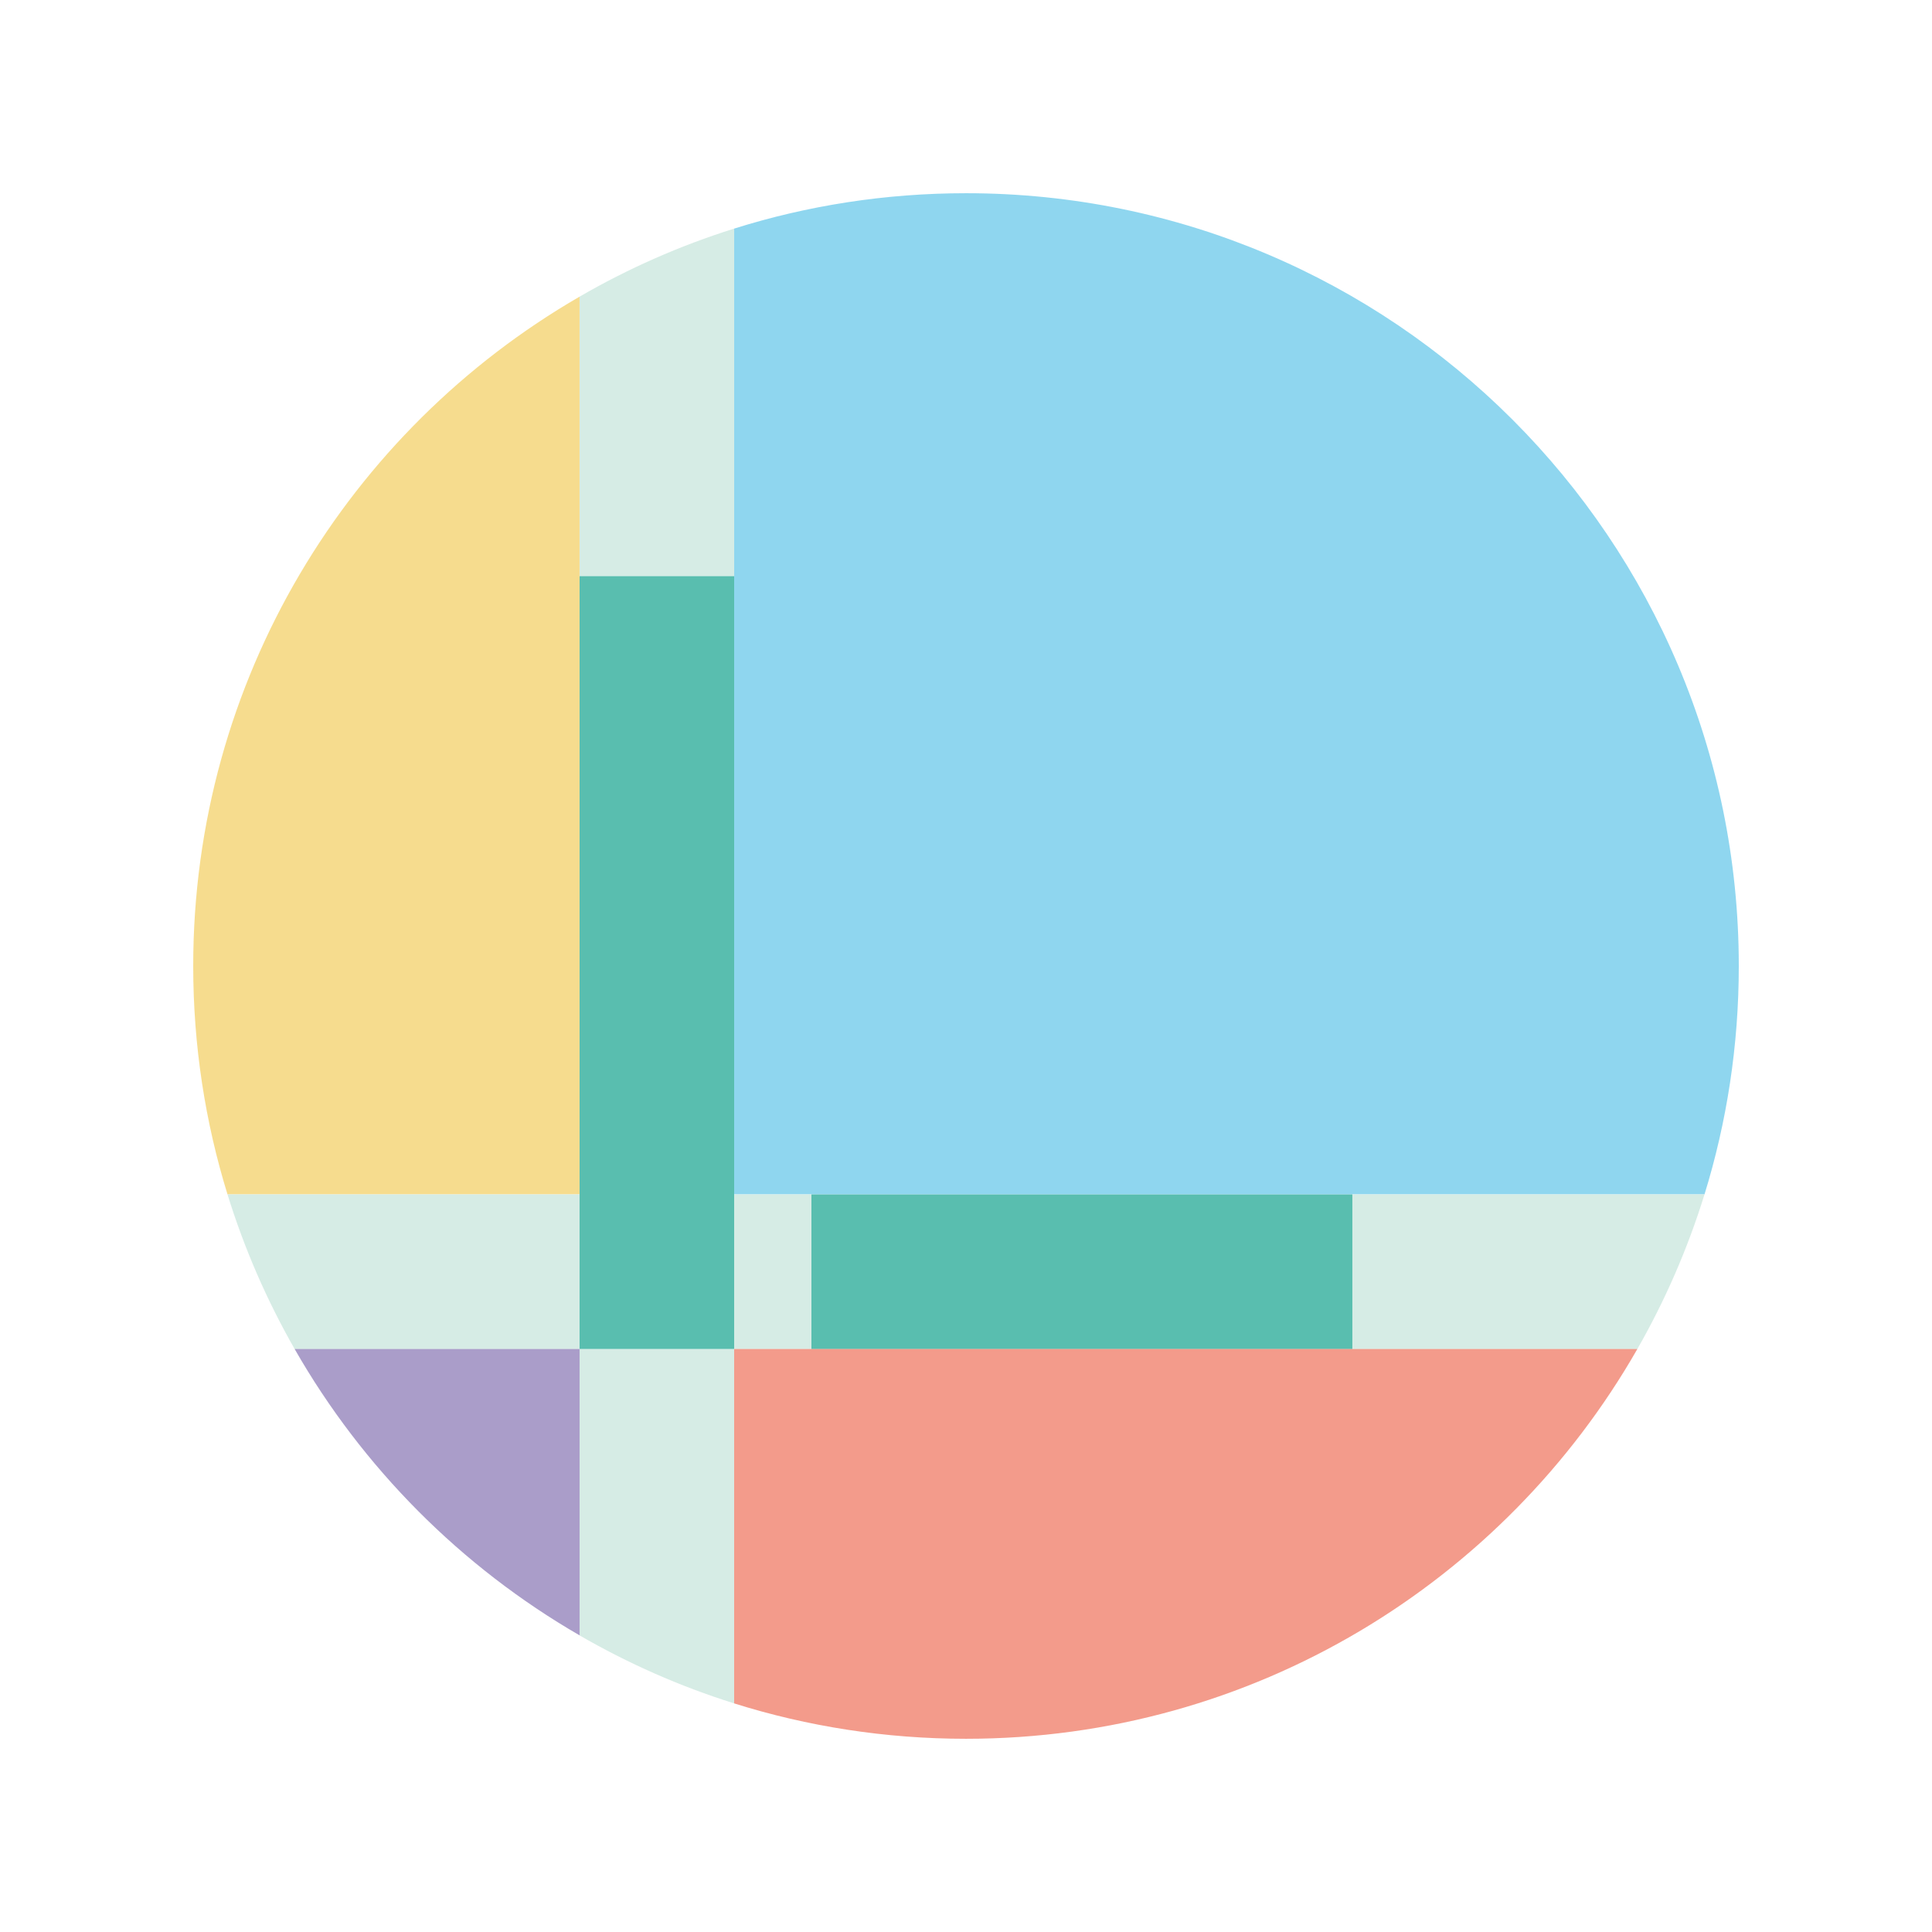
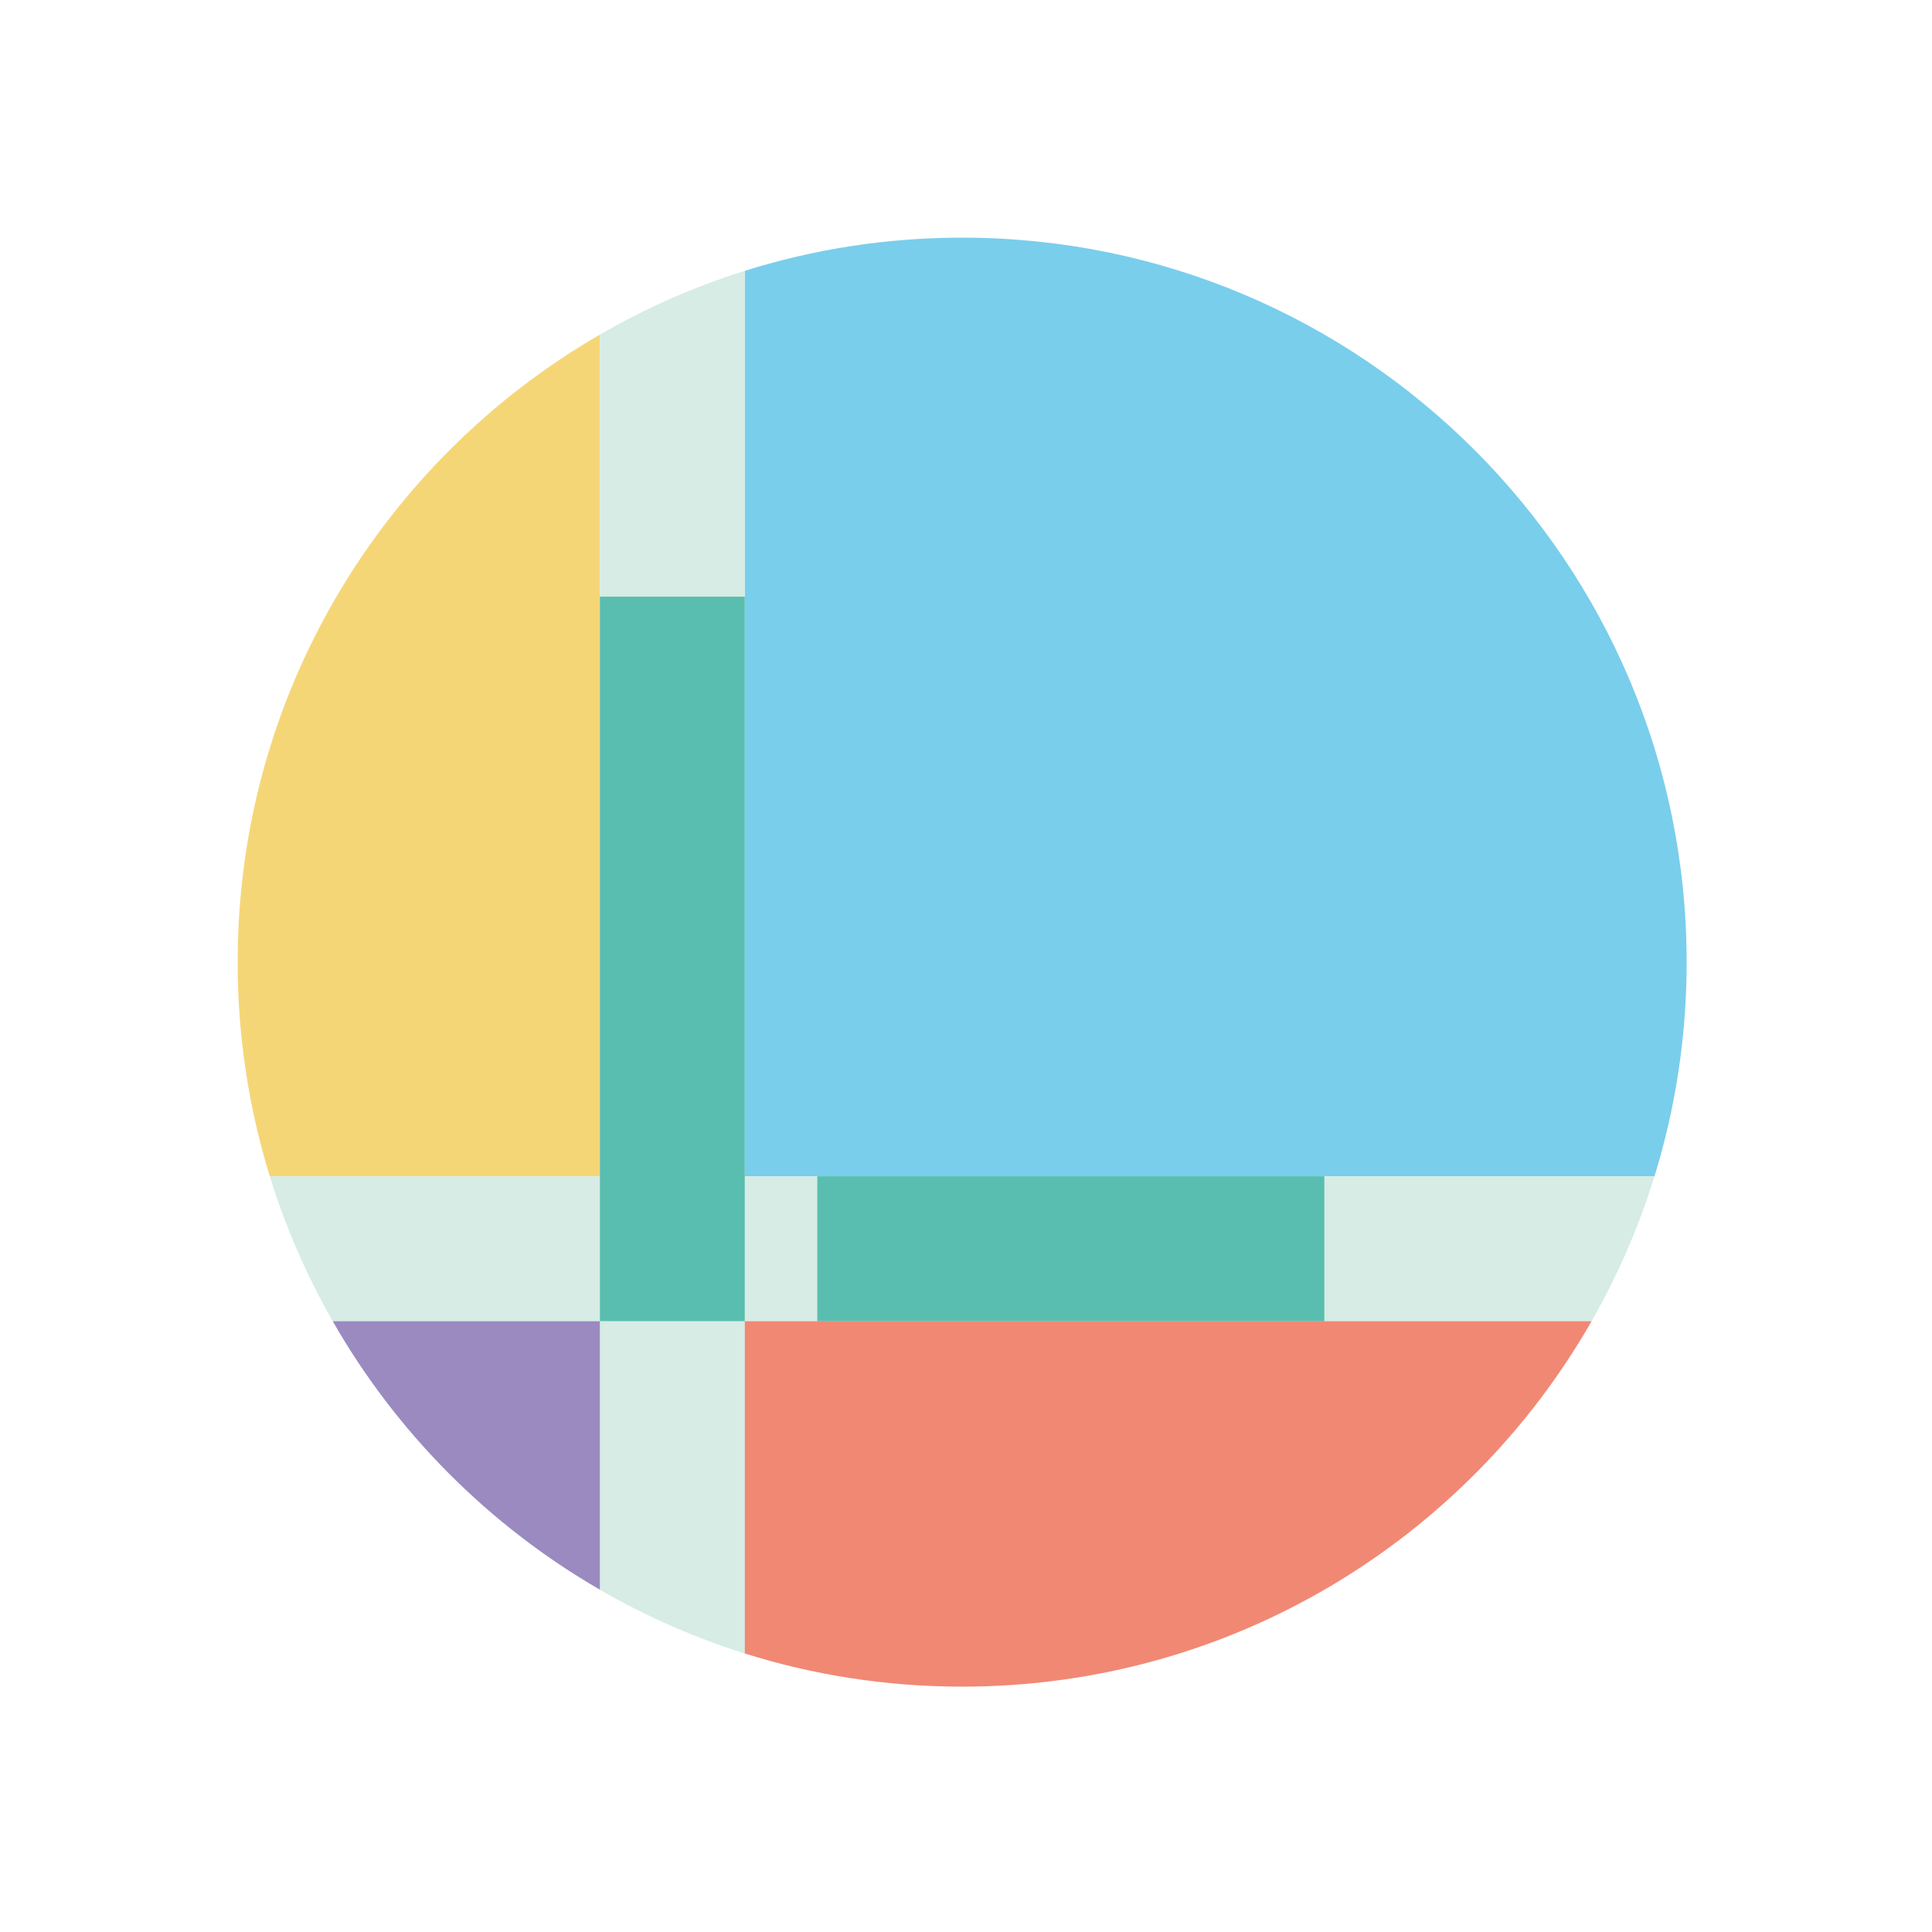
- <svg xmlns="http://www.w3.org/2000/svg" version="1.1" id="图层_1" x="0px" y="0px" width="354.33px" height="354.33px" viewBox="0 0 354.33 354.33" style="enable-background:new 0 0 354.33 354.33;" xml:space="preserve">
-   <path style="opacity:0.5;fill:#EEBA1D;" d="M106.295,54.405v164.649h-64.57c-4.09-13.24-6.29-27.31-6.29-41.89  C35.435,124.705,63.935,78.905,106.295,54.405z" />
-   <path style="fill:#D6ECE5;" d="M106.295,219.055v28.351h-52.26c-5.08-8.891-9.23-18.391-12.31-28.351H106.295z" />
-   <path style="fill:#D6ECE5;" d="M134.646,247.405v65c-9.97-3.131-19.46-7.33-28.351-12.471v-52.529H134.646z" />
-   <path style="opacity:0.5;fill:#563C94;" d="M106.295,247.405v52.52c-21.72-12.56-39.8-30.729-52.26-52.52H106.295z" />
-   <path style="opacity:0.5;fill:#20AEE0;" d="M318.896,177.165c0,14.58-2.2,28.649-6.29,41.89h-177.96V41.925  c13.42-4.22,27.71-6.49,42.52-6.49C255.436,35.436,318.896,98.896,318.896,177.165z" />
-   <path style="fill:#D6ECE5;" d="M134.646,41.925v63.74h-28.351v-51.26C115.186,49.255,124.676,45.055,134.646,41.925z" />
-   <rect x="134.646" y="219.055" style="fill:#D6ECE5;" width="14.17" height="28.351" />
-   <path style="fill:#D6ECE5;" d="M312.605,219.055c-3.08,9.96-7.23,19.46-12.311,28.351h-52.27v-28.351H312.605z" />
+ <svg xmlns="http://www.w3.org/2000/svg" version="1.1" id="图层_1" x="0px" y="0px" width="283.46px" height="283.46px" viewBox="0 0 283.46 283.46" style="enable-background:new 0 0 283.46 283.46;" xml:space="preserve">
+   <path style="opacity:0.6;fill:#EEBA1D;" d="M88.013,49.095v123.487H39.585c-3.067-9.93-4.717-20.482-4.717-31.417  C34.868,101.82,56.243,67.47,88.013,49.095z" />
+   <path style="fill:#D6ECE5;" d="M88.013,172.582v21.264H48.817c-3.81-6.668-6.922-13.793-9.232-21.264H88.013z" />
+   <path style="fill:#D6ECE5;" d="M109.275,193.846v48.75c-7.478-2.349-14.595-5.498-21.263-9.354v-39.396H109.275z" />
+   <path style="opacity:0.6;fill:#563C94;" d="M88.013,193.846v39.389c-16.29-9.419-29.85-23.047-39.195-39.389H88.013z" />
+   <path style="opacity:0.6;fill:#20AEE0;" d="M247.463,141.165c0,10.935-1.65,21.487-4.718,31.417h-133.47V39.735  c10.065-3.165,20.782-4.867,31.89-4.867C199.868,34.868,247.463,82.463,247.463,141.165z" />
+   <path style="fill:#D6ECE5;" d="M109.275,39.735V87.54H88.013V49.095C94.681,45.233,101.798,42.083,109.275,39.735z" />
+   <rect x="109.275" y="172.582" style="fill:#D6ECE5;" width="10.627" height="21.264" />
+   <path style="fill:#D6ECE5;" d="M242.745,172.582c-2.31,7.471-5.423,14.596-9.232,21.264h-39.202v-21.264H242.745z" />
  <g>
-     <rect x="106.295" y="105.665" style="fill:#59BEAF;" width="28.351" height="141.74" />
-     <rect x="148.815" y="219.055" style="fill:#59BEAF;" width="99.21" height="28.351" />
+     <rect x="88.013" y="87.54" style="fill:#59BEAF;" width="21.263" height="106.306" />
+     <rect x="119.903" y="172.582" style="fill:#59BEAF;" width="74.408" height="21.264" />
  </g>
-   <path style="opacity:0.5;fill:#E83818;" d="M300.295,247.405c-24.42,42.71-70.42,71.489-123.13,71.489  c-14.81,0-29.1-2.27-42.52-6.489v-65H300.295z" />
+   <path style="opacity:0.6;fill:#E83818;" d="M233.513,193.846c-18.315,32.032-52.815,53.616-92.348,53.616  c-11.107,0-21.825-1.702-31.89-4.866v-48.75H233.513z" />
</svg>
